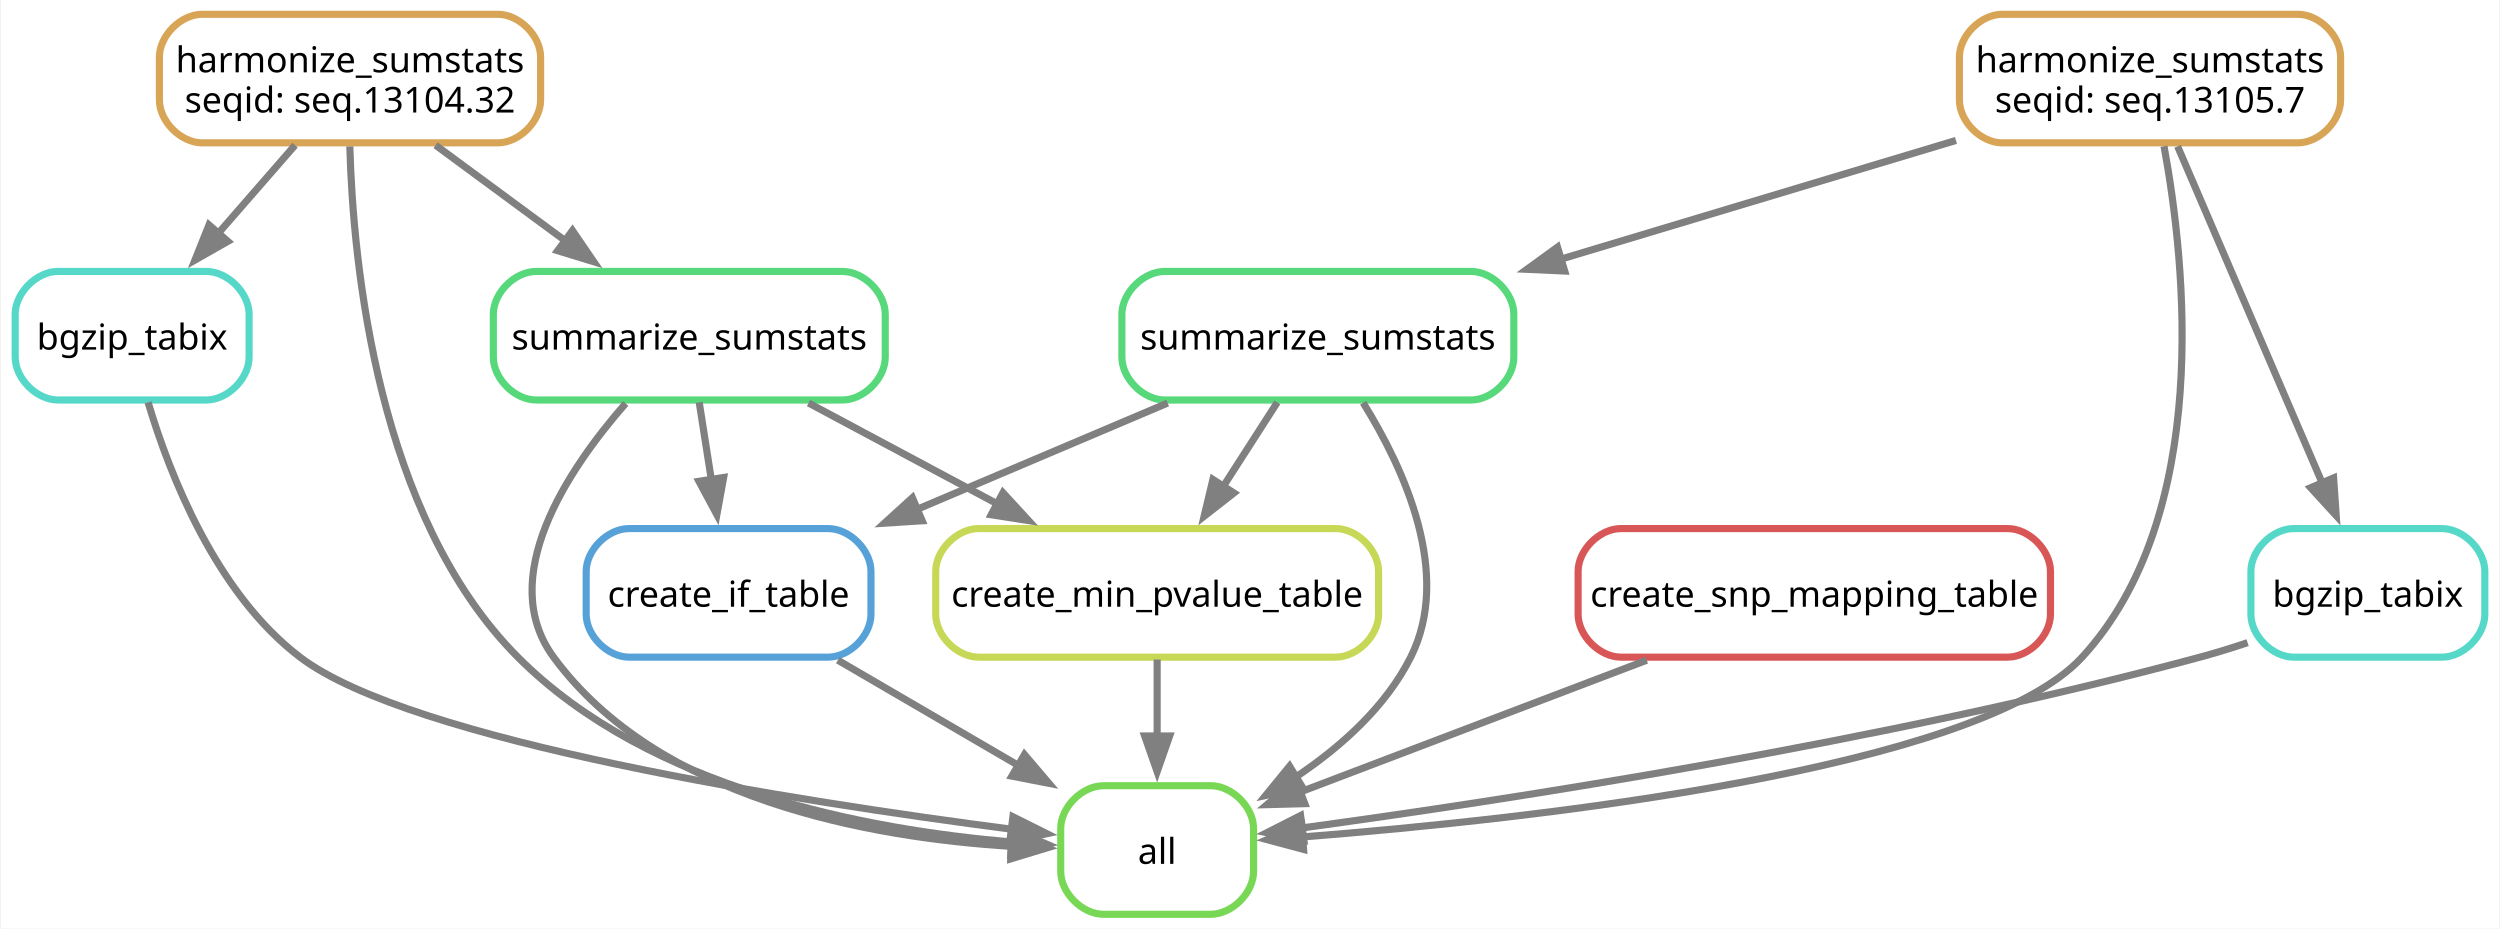
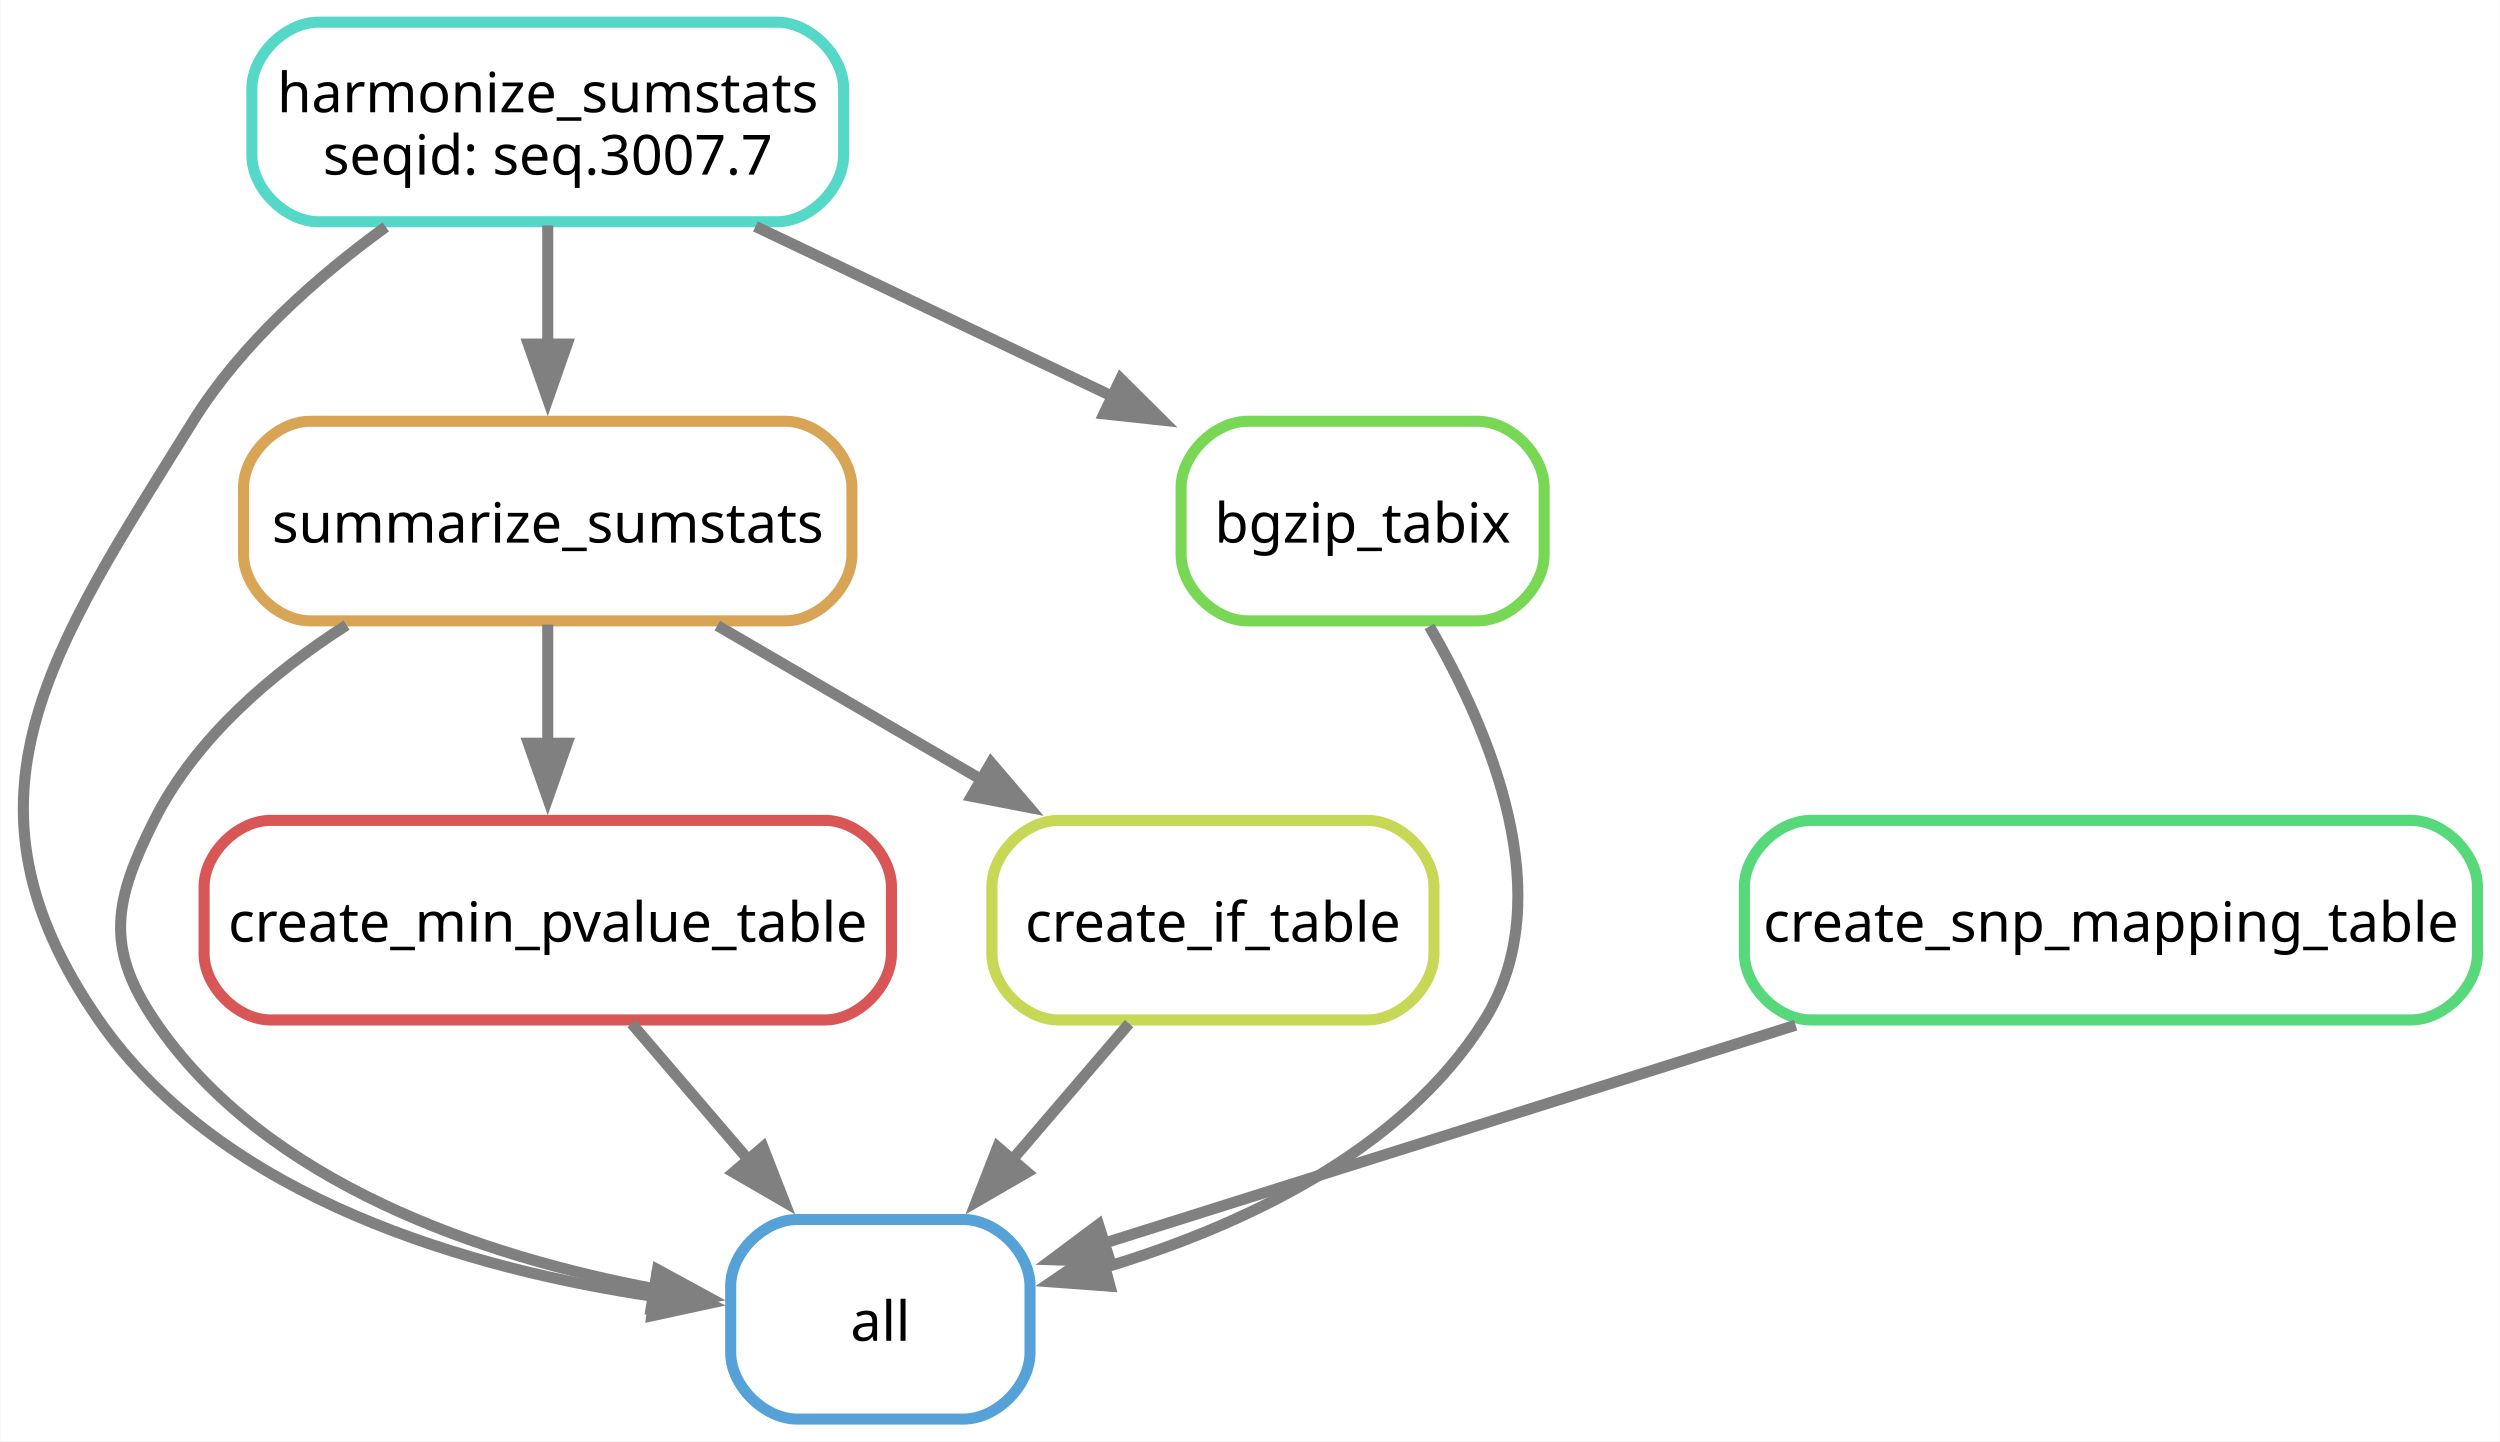
- <svg xmlns="http://www.w3.org/2000/svg" width="700pt" height="260pt" viewBox="0.00 0.00 699.50 260.00">
+ <svg xmlns="http://www.w3.org/2000/svg" width="451pt" height="260pt" viewBox="0.00 0.00 450.87 260.00">
  <g id="graph0" class="graph" transform="scale(1 1) rotate(0) translate(4 256)">
-     <polygon fill="white" stroke="none" points="-4,4 -4,-256 695.5,-256 695.5,4 -4,4" />
+     <polygon fill="white" stroke="none" points="-4,4 -4,-256 446.87,-256 446.87,4 -4,4" />
    <g id="node1" class="node">
-       <path fill="none" stroke="#78d856" stroke-width="2" d="M334.75,-36C334.75,-36 304.75,-36 304.75,-36 298.75,-36 292.75,-30 292.75,-24 292.75,-24 292.75,-12 292.75,-12 292.75,-6 298.75,0 304.75,0 304.75,0 334.75,0 334.75,0 340.75,0 346.75,-6 346.75,-12 346.75,-12 346.75,-24 346.75,-24 346.75,-30 340.75,-36 334.75,-36" />
-       <text text-anchor="middle" x="319.75" y="-14.12" font-family="sans" font-size="10.00">all</text>
+       <path fill="none" stroke="#56a2d8" stroke-width="2" d="M169.75,-36C169.75,-36 139.75,-36 139.75,-36 133.75,-36 127.75,-30 127.75,-24 127.75,-24 127.75,-12 127.75,-12 127.75,-6 133.75,0 139.75,0 139.75,0 169.75,0 169.75,0 175.75,0 181.75,-6 181.75,-12 181.75,-12 181.75,-24 181.75,-24 181.75,-30 175.75,-36 169.75,-36" />
+       <text text-anchor="middle" x="154.75" y="-14.12" font-family="sans" font-size="10.00">all</text>
    </g>
    <g id="node2" class="node">
-       <path fill="none" stroke="#d8a456" stroke-width="2" d="M135.12,-252C135.12,-252 52.38,-252 52.38,-252 46.37,-252 40.38,-246 40.38,-240 40.38,-240 40.38,-228 40.38,-228 40.38,-222 46.38,-216 52.38,-216 52.38,-216 135.12,-216 135.12,-216 141.12,-216 147.12,-222 147.12,-228 147.12,-228 147.12,-240 147.12,-240 147.12,-246 141.12,-252 135.12,-252" />
-       <text text-anchor="middle" x="93.75" y="-235.75" font-family="sans" font-size="10.00">harmonize_sumstats</text>
-       <text text-anchor="middle" x="93.75" y="-224.5" font-family="sans" font-size="10.00">seqid: seq.13104.32</text>
+       <path fill="none" stroke="#56d8c9" stroke-width="2" d="M136.12,-252C136.12,-252 53.37,-252 53.37,-252 47.37,-252 41.37,-246 41.37,-240 41.37,-240 41.37,-228 41.37,-228 41.37,-222 47.37,-216 53.37,-216 53.37,-216 136.12,-216 136.12,-216 142.12,-216 148.12,-222 148.12,-228 148.12,-228 148.12,-240 148.12,-240 148.12,-246 142.12,-252 136.12,-252" />
+       <text text-anchor="middle" x="94.75" y="-235.75" font-family="sans" font-size="10.00">harmonize_sumstats</text>
+       <text text-anchor="middle" x="94.75" y="-224.5" font-family="sans" font-size="10.00">seqid: seq.3007.7</text>
    </g>
    <g id="edge1" class="edge">
-       <path fill="none" stroke="grey" stroke-width="2" d="M93.7,-215.01C94.62,-182 101.4,-111.5 140.75,-72 177.54,-35.07 238.74,-23.63 279.17,-20.22" />
-       <polygon fill="grey" stroke="grey" stroke-width="2" points="279.26,-23.72 289,-19.55 278.79,-16.74 279.26,-23.72" />
+       <path fill="none" stroke="grey" stroke-width="2" d="M65.53,-215.07C53.06,-206.01 39.42,-193.97 30.75,-180 5.12,-138.72 -13.91,-111.95 13.75,-72 36.22,-39.54 81.22,-26.94 114.37,-22.05" />
+       <polygon fill="grey" stroke="grey" stroke-width="2" points="114.37,-25.58 123.85,-20.87 113.5,-18.63 114.37,-25.58" />
+     </g>
+     <g id="node3" class="node">
+       <path fill="none" stroke="#d8a456" stroke-width="2" d="M137.62,-180C137.62,-180 51.87,-180 51.87,-180 45.87,-180 39.87,-174 39.87,-168 39.87,-168 39.87,-156 39.87,-156 39.87,-150 45.87,-144 51.87,-144 51.87,-144 137.62,-144 137.62,-144 143.62,-144 149.62,-150 149.62,-156 149.62,-156 149.62,-168 149.62,-168 149.62,-174 143.62,-180 137.62,-180" />
+       <text text-anchor="middle" x="94.75" y="-158.12" font-family="sans" font-size="10.00">summarize_sumstats</text>
+     </g>
+     <g id="edge7" class="edge">
+       <path fill="none" stroke="grey" stroke-width="2" d="M94.75,-215.34C94.75,-208.75 94.75,-201.08 94.75,-193.67" />
+       <polygon fill="grey" stroke="grey" stroke-width="2" points="98.25,-193.93 94.75,-183.93 91.25,-193.93 98.25,-193.93" />
+     </g>
+     <g id="node7" class="node">
+       <path fill="none" stroke="#78d856" stroke-width="2" d="M262.5,-180C262.5,-180 221,-180 221,-180 215,-180 209,-174 209,-168 209,-168 209,-156 209,-156 209,-150 215,-144 221,-144 221,-144 262.5,-144 262.5,-144 268.5,-144 274.5,-150 274.5,-156 274.5,-156 274.5,-168 274.5,-168 274.5,-174 268.5,-180 262.5,-180" />
+       <text text-anchor="middle" x="241.75" y="-158.12" font-family="sans" font-size="10.00">bgzip_tabix</text>
+     </g>
+     <g id="edge10" class="edge">
+       <path fill="none" stroke="grey" stroke-width="2" d="M132.22,-215.15C151.85,-205.81 176.03,-194.3 196.67,-184.47" />
+       <polygon fill="grey" stroke="grey" stroke-width="2" points="198.1,-187.66 205.62,-180.2 195.09,-181.34 198.1,-187.66" />
+     </g>
+     <g id="edge2" class="edge">
+       <path fill="none" stroke="grey" stroke-width="2" d="M58.46,-143.23C45,-134.6 31.2,-122.85 23.75,-108 16.58,-93.7 14.81,-85.27 23.75,-72 43.76,-42.32 83.51,-29.25 114.01,-23.51" />
+       <polygon fill="grey" stroke="grey" stroke-width="2" points="114.55,-26.96 123.85,-21.9 113.42,-20.06 114.55,-26.96" />
    </g>
    <g id="node4" class="node">
-       <path fill="none" stroke="#56d87b" stroke-width="2" d="M231.62,-180C231.62,-180 145.88,-180 145.88,-180 139.88,-180 133.88,-174 133.88,-168 133.88,-168 133.88,-156 133.88,-156 133.88,-150 139.88,-144 145.88,-144 145.88,-144 231.62,-144 231.62,-144 237.62,-144 243.62,-150 243.62,-156 243.62,-156 243.62,-168 243.62,-168 243.62,-174 237.62,-180 231.62,-180" />
-       <text text-anchor="middle" x="188.75" y="-158.12" font-family="sans" font-size="10.00">summarize_sumstats</text>
+       <path fill="none" stroke="#d85656" stroke-width="2" d="M144.75,-108C144.75,-108 44.75,-108 44.75,-108 38.75,-108 32.75,-102 32.75,-96 32.75,-96 32.75,-84 32.75,-84 32.75,-78 38.75,-72 44.75,-72 44.75,-72 144.75,-72 144.75,-72 150.75,-72 156.75,-78 156.75,-84 156.75,-84 156.75,-96 156.75,-96 156.75,-102 150.75,-108 144.75,-108" />
+       <text text-anchor="middle" x="94.75" y="-86.12" font-family="sans" font-size="10.00">create_min_pvalue_table</text>
    </g>
-     <g id="edge10" class="edge">
-       <path fill="none" stroke="grey" stroke-width="2" d="M117.72,-215.34C128.78,-207.19 142.1,-197.37 154.21,-188.45" />
-       <polygon fill="grey" stroke="grey" stroke-width="2" points="156.04,-191.45 162.02,-182.7 151.89,-185.81 156.04,-191.45" />
-     </g>
-     <g id="node9" class="node">
-       <path fill="none" stroke="#56d8c9" stroke-width="2" d="M53.5,-180C53.5,-180 12,-180 12,-180 6,-180 0,-174 0,-168 0,-168 0,-156 0,-156 0,-150 6,-144 12,-144 12,-144 53.5,-144 53.5,-144 59.5,-144 65.5,-150 65.5,-156 65.5,-156 65.5,-168 65.5,-168 65.5,-174 59.5,-180 53.5,-180" />
-       <text text-anchor="middle" x="32.75" y="-158.12" font-family="sans" font-size="10.00">bgzip_tabix</text>
-     </g>
-     <g id="edge16" class="edge">
-       <path fill="none" stroke="grey" stroke-width="2" d="M78.36,-215.34C71.83,-207.85 64.08,-198.95 56.83,-190.63" />
-       <polygon fill="grey" stroke="grey" stroke-width="2" points="59.55,-188.42 50.34,-183.18 54.27,-193.02 59.55,-188.42" />
-     </g>
-     <g id="node3" class="node">
-       <path fill="none" stroke="#d8a456" stroke-width="2" d="M639.12,-252C639.12,-252 556.38,-252 556.38,-252 550.38,-252 544.38,-246 544.38,-240 544.38,-240 544.38,-228 544.38,-228 544.38,-222 550.38,-216 556.38,-216 556.38,-216 639.12,-216 639.12,-216 645.12,-216 651.12,-222 651.12,-228 651.12,-228 651.12,-240 651.12,-240 651.12,-246 645.12,-252 639.12,-252" />
-       <text text-anchor="middle" x="597.75" y="-235.75" font-family="sans" font-size="10.00">harmonize_sumstats</text>
-       <text text-anchor="middle" x="597.75" y="-224.5" font-family="sans" font-size="10.00">seqid: seq.13105.7</text>
-     </g>
-     <g id="edge2" class="edge">
-       <path fill="none" stroke="grey" stroke-width="2" d="M601.68,-215.05C607.76,-182.09 615.22,-111.69 578.75,-72 549.77,-40.46 425.38,-26.74 360.1,-21.62" />
-       <polygon fill="grey" stroke="grey" stroke-width="2" points="360.75,-18.16 350.52,-20.9 360.23,-25.14 360.75,-18.16" />
+     <g id="edge8" class="edge">
+       <path fill="none" stroke="grey" stroke-width="2" d="M94.75,-143.34C94.75,-136.75 94.75,-129.08 94.75,-121.67" />
+       <polygon fill="grey" stroke="grey" stroke-width="2" points="98.25,-121.93 94.75,-111.93 91.25,-121.93 98.25,-121.93" />
    </g>
    <g id="node5" class="node">
-       <path fill="none" stroke="#56d87b" stroke-width="2" d="M407.62,-180C407.62,-180 321.88,-180 321.88,-180 315.88,-180 309.88,-174 309.88,-168 309.88,-168 309.88,-156 309.88,-156 309.88,-150 315.88,-144 321.88,-144 321.88,-144 407.62,-144 407.62,-144 413.62,-144 419.62,-150 419.62,-156 419.62,-156 419.62,-168 419.62,-168 419.62,-174 413.62,-180 407.62,-180" />
-       <text text-anchor="middle" x="364.75" y="-158.12" font-family="sans" font-size="10.00">summarize_sumstats</text>
+       <path fill="none" stroke="#c6d856" stroke-width="2" d="M242.62,-108C242.62,-108 186.87,-108 186.87,-108 180.87,-108 174.87,-102 174.87,-96 174.87,-96 174.87,-84 174.87,-84 174.87,-78 180.87,-72 186.87,-72 186.87,-72 242.62,-72 242.62,-72 248.62,-72 254.62,-78 254.62,-84 254.62,-84 254.62,-96 254.62,-96 254.62,-102 248.62,-108 242.62,-108" />
+       <text text-anchor="middle" x="214.75" y="-86.12" font-family="sans" font-size="10.00">create_if_table</text>
    </g>
-     <g id="edge11" class="edge">
-       <path fill="none" stroke="grey" stroke-width="2" d="M543.42,-216.68C510.34,-206.74 467.8,-193.96 432.53,-183.36" />
-       <polygon fill="grey" stroke="grey" stroke-width="2" points="433.87,-180.11 423.28,-180.59 431.85,-186.81 433.87,-180.11" />
-     </g>
-     <g id="node10" class="node">
-       <path fill="none" stroke="#56d8c9" stroke-width="2" d="M679.5,-108C679.5,-108 638,-108 638,-108 632,-108 626,-102 626,-96 626,-96 626,-84 626,-84 626,-78 632,-72 638,-72 638,-72 679.5,-72 679.5,-72 685.5,-72 691.5,-78 691.5,-84 691.5,-84 691.5,-96 691.5,-96 691.5,-102 685.5,-108 679.5,-108" />
-       <text text-anchor="middle" x="658.75" y="-86.12" font-family="sans" font-size="10.00">bgzip_tabix</text>
-     </g>
-     <g id="edge17" class="edge">
-       <path fill="none" stroke="grey" stroke-width="2" d="M605.48,-215.02C615.7,-191.22 633.85,-148.97 646.09,-120.48" />
-       <polygon fill="grey" stroke="grey" stroke-width="2" points="649.16,-122.19 649.89,-111.62 642.73,-119.43 649.16,-122.19" />
+     <g id="edge9" class="edge">
+       <path fill="none" stroke="grey" stroke-width="2" d="M125.34,-143.15C139.87,-134.68 157.45,-124.42 173.17,-115.25" />
+       <polygon fill="grey" stroke="grey" stroke-width="2" points="174.72,-118.4 181.6,-110.34 171.2,-112.35 174.72,-118.4" />
    </g>
    <g id="edge3" class="edge">
-       <path fill="none" stroke="grey" stroke-width="2" d="M170.93,-143.04C154.38,-124.12 134.54,-94.07 150.75,-72 179.96,-32.23 238.95,-21.49 278.92,-19.02" />
-       <polygon fill="grey" stroke="grey" stroke-width="2" points="279.06,-22.52 288.9,-18.59 278.76,-15.52 279.06,-22.52" />
+       <path fill="none" stroke="grey" stroke-width="2" d="M109.89,-71.34C116.31,-63.85 123.94,-54.95 131.07,-46.63" />
+       <polygon fill="grey" stroke="grey" stroke-width="2" points="133.58,-49.07 137.43,-39.2 128.27,-44.51 133.58,-49.07" />
+     </g>
+     <g id="edge4" class="edge">
+       <path fill="none" stroke="grey" stroke-width="2" d="M199.61,-71.34C193.19,-63.85 185.56,-54.95 178.43,-46.63" />
+       <polygon fill="grey" stroke="grey" stroke-width="2" points="181.23,-44.51 172.06,-39.2 175.91,-49.07 181.23,-44.51" />
    </g>
    <g id="node6" class="node">
-       <path fill="none" stroke="#c6d856" stroke-width="2" d="M369.75,-108C369.75,-108 269.75,-108 269.75,-108 263.75,-108 257.75,-102 257.75,-96 257.75,-96 257.75,-84 257.75,-84 257.75,-78 263.75,-72 269.75,-72 269.75,-72 369.75,-72 369.75,-72 375.75,-72 381.75,-78 381.75,-84 381.75,-84 381.75,-96 381.75,-96 381.75,-102 375.75,-108 369.75,-108" />
-       <text text-anchor="middle" x="319.75" y="-86.12" font-family="sans" font-size="10.00">create_min_pvalue_table</text>
-     </g>
-     <g id="edge12" class="edge">
-       <path fill="none" stroke="grey" stroke-width="2" d="M222.15,-143.15C238.31,-134.52 257.95,-124.02 275.36,-114.72" />
-       <polygon fill="grey" stroke="grey" stroke-width="2" points="276.58,-118.04 283.75,-110.24 273.28,-111.87 276.58,-118.04" />
-     </g>
-     <g id="node7" class="node">
-       <path fill="none" stroke="#56a2d8" stroke-width="2" d="M227.62,-108C227.62,-108 171.88,-108 171.88,-108 165.88,-108 159.88,-102 159.88,-96 159.88,-96 159.88,-84 159.88,-84 159.88,-78 165.88,-72 171.88,-72 171.88,-72 227.62,-72 227.62,-72 233.62,-72 239.62,-78 239.62,-84 239.62,-84 239.62,-96 239.62,-96 239.62,-102 233.62,-108 227.62,-108" />
-       <text text-anchor="middle" x="199.75" y="-86.12" font-family="sans" font-size="10.00">create_if_table</text>
-     </g>
-     <g id="edge14" class="edge">
-       <path fill="none" stroke="grey" stroke-width="2" d="M191.53,-143.34C192.56,-136.75 193.77,-129.08 194.93,-121.67" />
-       <polygon fill="grey" stroke="grey" stroke-width="2" points="198.37,-122.31 196.47,-111.89 191.46,-121.23 198.37,-122.31" />
-     </g>
-     <g id="edge4" class="edge">
-       <path fill="none" stroke="grey" stroke-width="2" d="M377.42,-143.24C388.92,-124.76 402.44,-95.31 390.75,-72 383.76,-58.07 371.19,-46.86 358.54,-38.41" />
-       <polygon fill="grey" stroke="grey" stroke-width="2" points="360.48,-35.49 350.12,-33.26 356.83,-41.47 360.48,-35.49" />
-     </g>
-     <g id="edge13" class="edge">
-       <path fill="none" stroke="grey" stroke-width="2" d="M353.39,-143.34C348.79,-136.18 343.36,-127.73 338.22,-119.73" />
-       <polygon fill="grey" stroke="grey" stroke-width="2" points="341.25,-117.97 332.9,-111.45 335.36,-121.75 341.25,-117.97" />
-     </g>
-     <g id="edge15" class="edge">
-       <path fill="none" stroke="grey" stroke-width="2" d="M322.69,-143.15C301.32,-134.09 275.15,-122.99 252.45,-113.36" />
-       <polygon fill="grey" stroke="grey" stroke-width="2" points="253.96,-110.19 243.38,-109.51 251.22,-116.64 253.96,-110.19" />
+       <path fill="none" stroke="#56d87b" stroke-width="2" d="M430.87,-108C430.87,-108 322.62,-108 322.62,-108 316.62,-108 310.62,-102 310.62,-96 310.62,-96 310.62,-84 310.62,-84 310.62,-78 316.62,-72 322.62,-72 322.62,-72 430.87,-72 430.87,-72 436.87,-72 442.87,-78 442.87,-84 442.87,-84 442.87,-96 442.87,-96 442.87,-102 436.87,-108 430.87,-108" />
+       <text text-anchor="middle" x="376.75" y="-86.12" font-family="sans" font-size="10.00">create_snp_mapping_table</text>
    </g>
    <g id="edge5" class="edge">
-       <path fill="none" stroke="grey" stroke-width="2" d="M319.75,-71.34C319.75,-64.75 319.75,-57.08 319.75,-49.67" />
-       <polygon fill="grey" stroke="grey" stroke-width="2" points="323.25,-49.93 319.75,-39.93 316.25,-49.93 323.25,-49.93" />
+       <path fill="none" stroke="grey" stroke-width="2" d="M319.87,-71.06C280.74,-58.73 229.73,-42.64 194.82,-31.63" />
+       <polygon fill="grey" stroke="grey" stroke-width="2" points="196.22,-28.41 185.63,-28.74 194.11,-35.08 196.22,-28.41" />
    </g>
    <g id="edge6" class="edge">
-       <path fill="none" stroke="grey" stroke-width="2" d="M230.34,-71.15C245.8,-62.14 264.72,-51.1 281.17,-41.51" />
-       <polygon fill="grey" stroke="grey" stroke-width="2" points="282.6,-44.72 289.47,-36.66 279.07,-38.68 282.6,-44.72" />
-     </g>
-     <g id="node8" class="node">
-       <path fill="none" stroke="#d85656" stroke-width="2" d="M557.88,-108C557.88,-108 449.62,-108 449.62,-108 443.62,-108 437.62,-102 437.62,-96 437.62,-96 437.62,-84 437.62,-84 437.62,-78 443.62,-72 449.62,-72 449.62,-72 557.88,-72 557.88,-72 563.88,-72 569.88,-78 569.88,-84 569.88,-84 569.88,-96 569.88,-96 569.88,-102 563.88,-108 557.88,-108" />
-       <text text-anchor="middle" x="503.75" y="-86.12" font-family="sans" font-size="10.00">create_snp_mapping_table</text>
-     </g>
-     <g id="edge7" class="edge">
-       <path fill="none" stroke="grey" stroke-width="2" d="M456.84,-71.15C426.79,-59.72 388.21,-45.05 359.64,-34.18" />
-       <polygon fill="grey" stroke="grey" stroke-width="2" points="361.09,-30.98 350.5,-30.7 358.6,-37.53 361.09,-30.98" />
-     </g>
-     <g id="edge8" class="edge">
-       <path fill="none" stroke="grey" stroke-width="2" d="M37.21,-143.35C43.3,-122.95 56.26,-89.9 79.75,-72 110.67,-48.44 219.17,-31.57 279.14,-23.8" />
-       <polygon fill="grey" stroke="grey" stroke-width="2" points="279.37,-27.3 288.86,-22.57 278.5,-20.35 279.37,-27.3" />
-     </g>
-     <g id="edge9" class="edge">
-       <path fill="none" stroke="grey" stroke-width="2" d="M625.08,-76.06C620.63,-74.57 616.11,-73.17 611.75,-72 523.32,-48.16 416.92,-31.88 360.13,-24.15" />
-       <polygon fill="grey" stroke="grey" stroke-width="2" points="360.84,-20.71 350.47,-22.85 359.91,-27.65 360.84,-20.71" />
+       <path fill="none" stroke="grey" stroke-width="2" d="M253.8,-143C264.83,-124.06 277.51,-93.99 263.75,-72 248.73,-48 219.39,-34.59 194.93,-27.26" />
+       <polygon fill="grey" stroke="grey" stroke-width="2" points="196.18,-23.97 185.61,-24.75 194.35,-30.73 196.18,-23.97" />
    </g>
  </g>
</svg>
